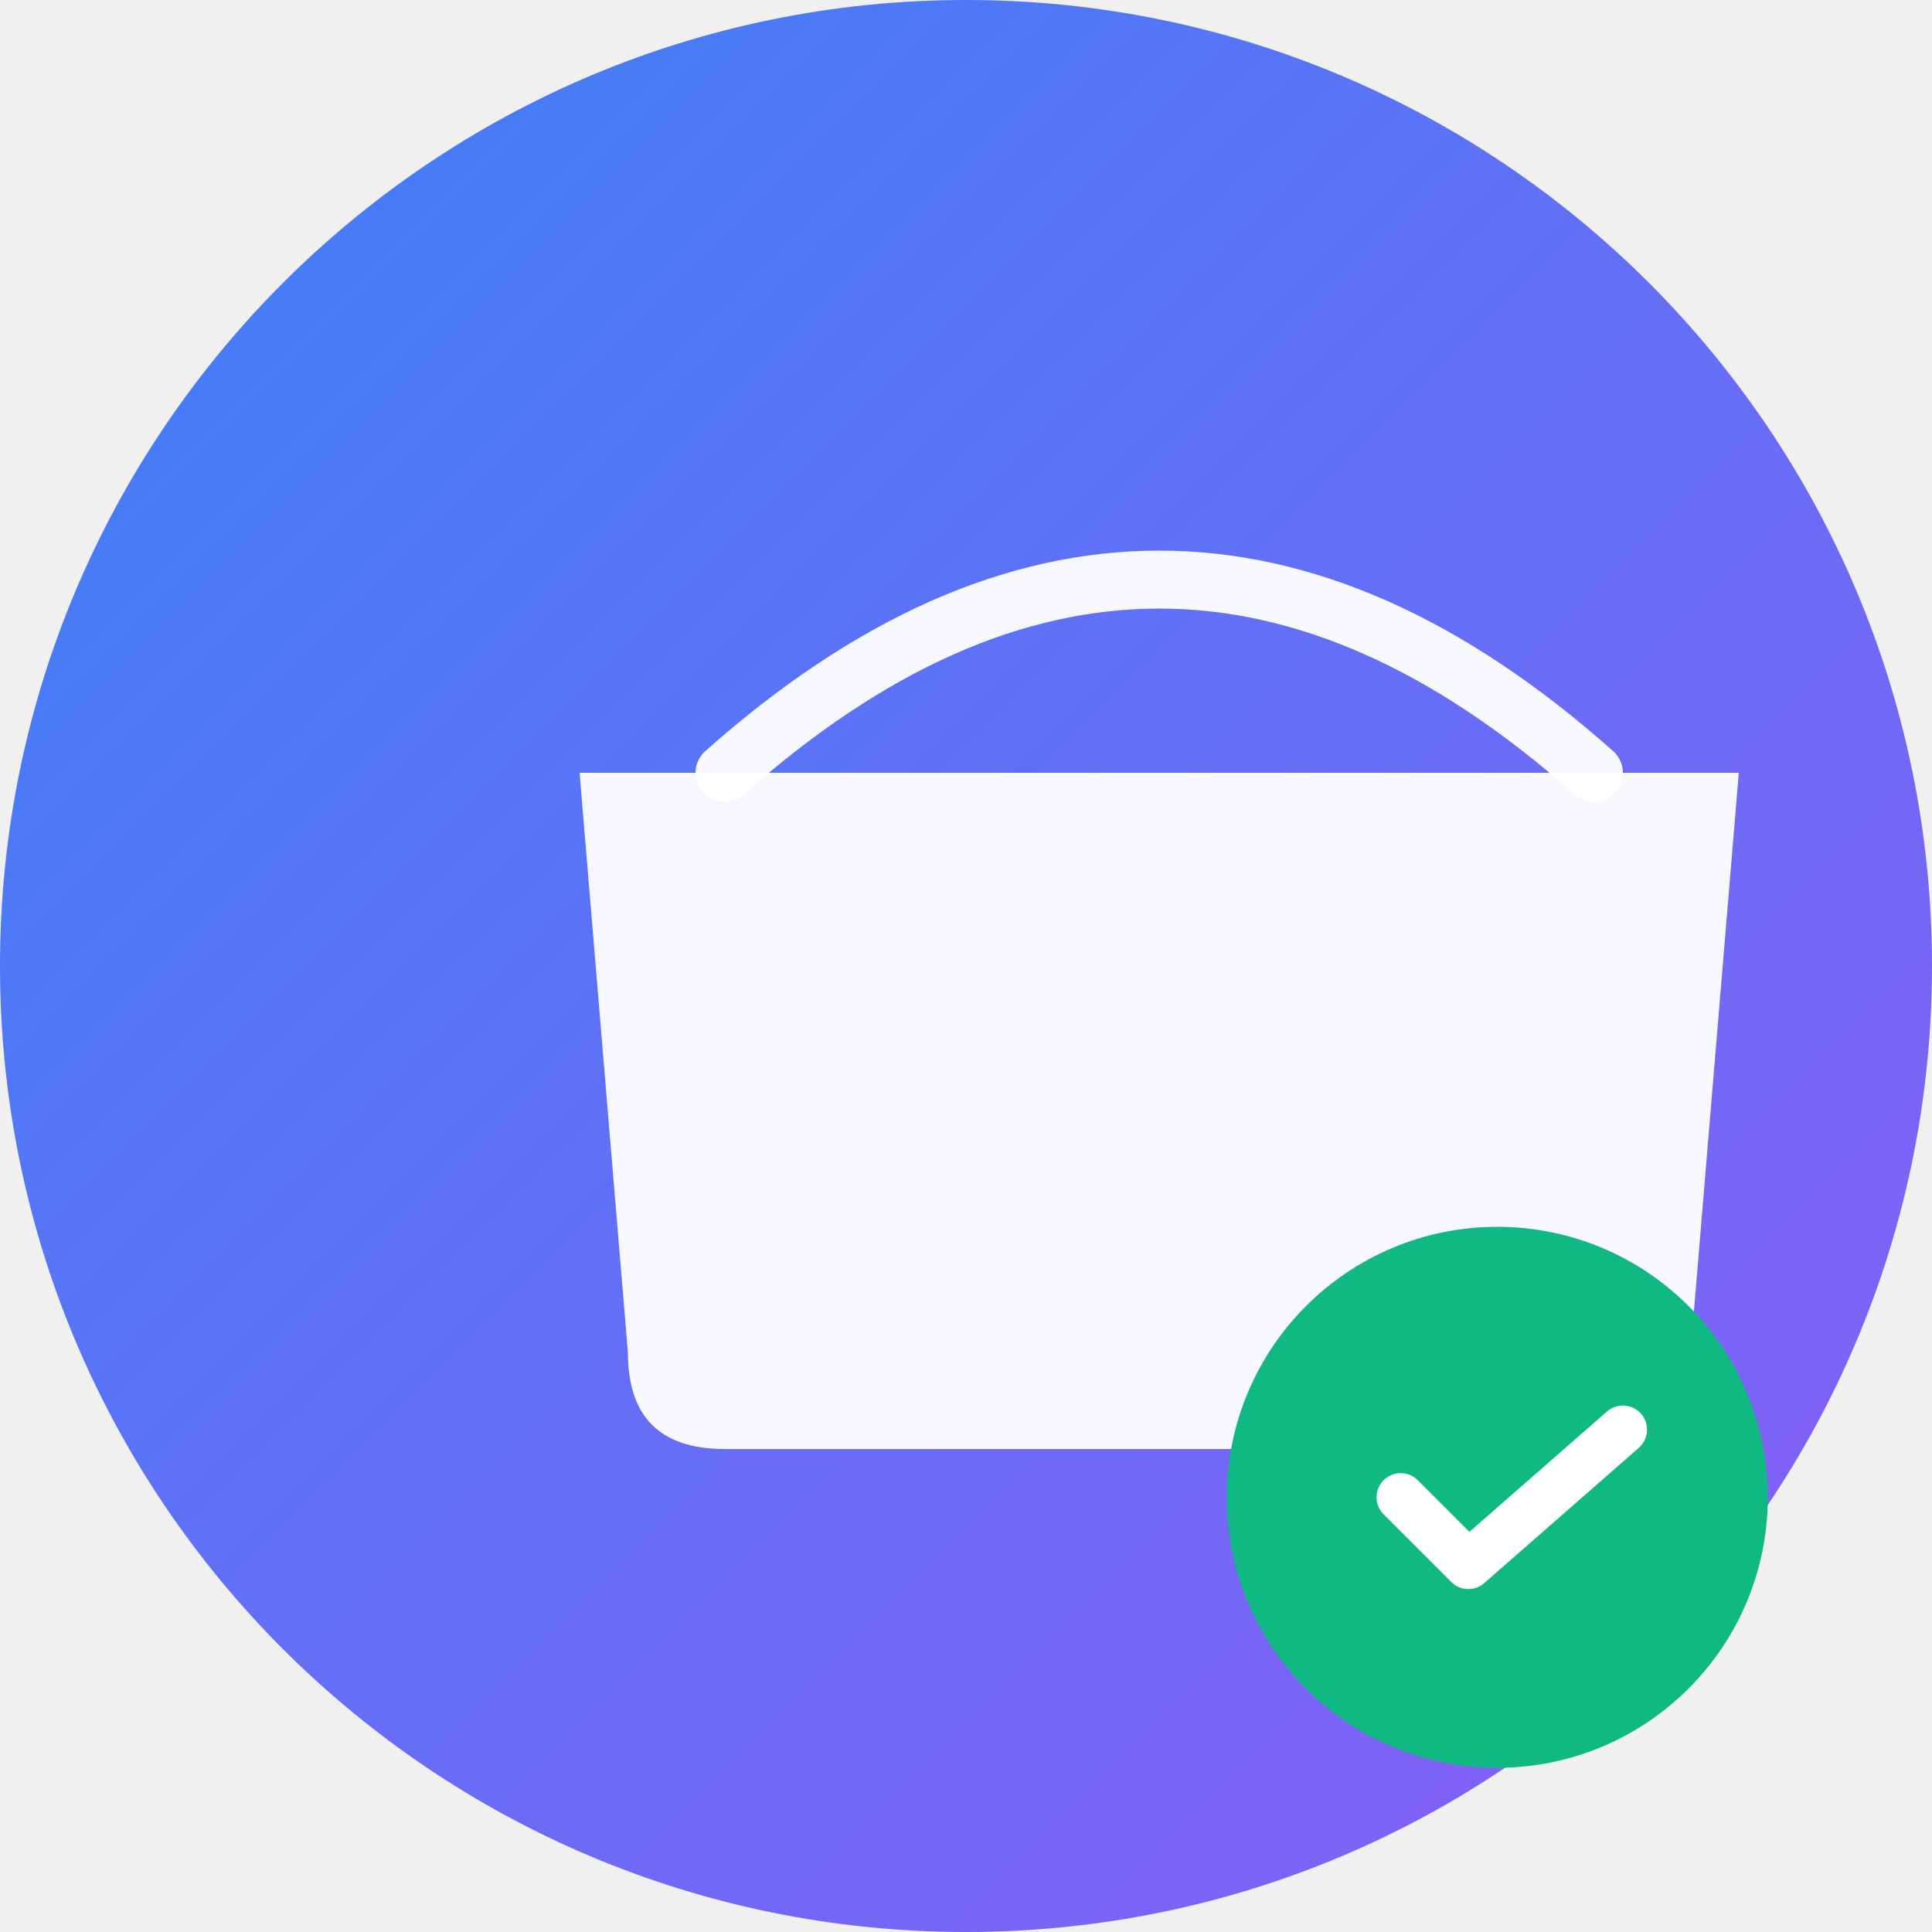
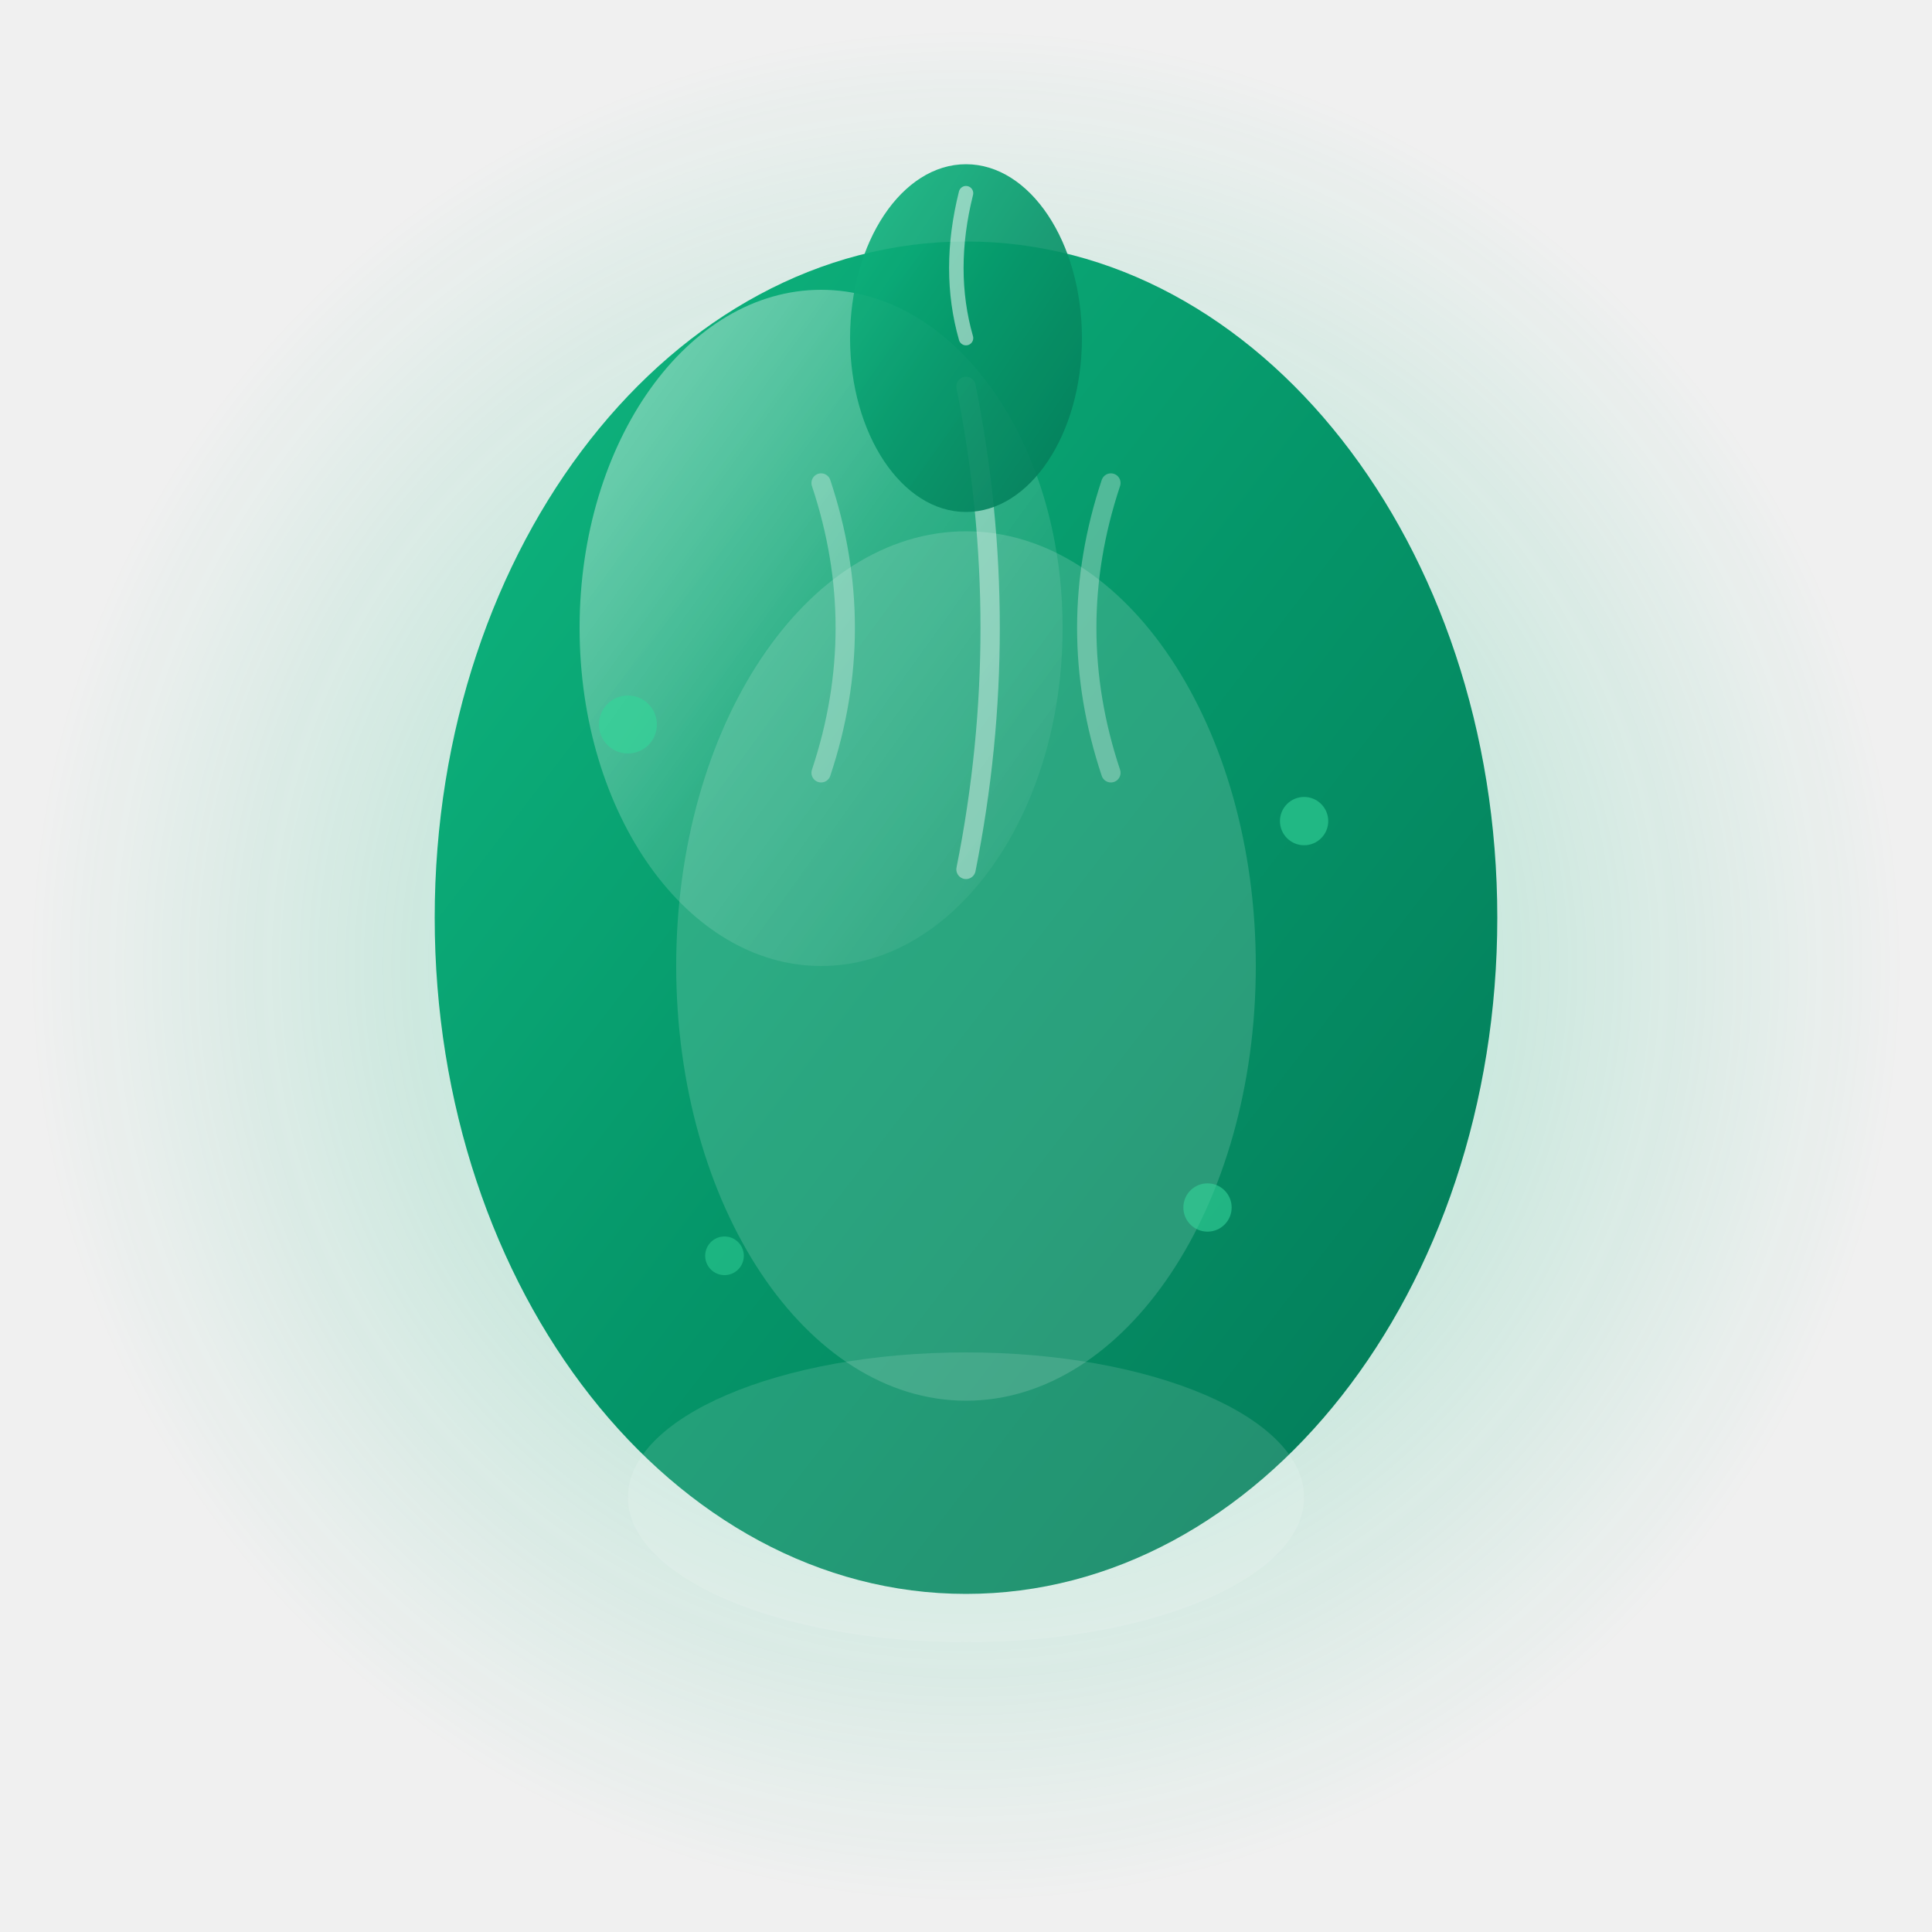
<svg xmlns="http://www.w3.org/2000/svg" viewBox="0 0 200 200">
  <defs>
-     <linearGradient id="sabiGrad" x1="0%" y1="0%" x2="100%" y2="100%">
-       <stop offset="0%" style="stop-color:#3b82f6;stop-opacity:1" />
-       <stop offset="100%" style="stop-color:#8b5cf6;stop-opacity:1" />
+     <linearGradient id="megaSeedGrad" x1="0%" y1="0%" x2="100%" y2="100%">
+       <stop offset="0%" style="stop-color:#10b981;stop-opacity:1" />
+       <stop offset="50%" style="stop-color:#059669;stop-opacity:1" />
+       <stop offset="100%" style="stop-color:#047857;stop-opacity:1" />
+     </linearGradient>
+     <radialGradient id="seedGlow" cx="50%" cy="50%" r="50%">
+       <stop offset="0%" style="stop-color:#34d399;stop-opacity:0.4" />
+       <stop offset="100%" style="stop-color:#10b981;stop-opacity:0" />
+     </radialGradient>
+     <linearGradient id="seedShine" x1="0%" y1="0%" x2="100%" y2="100%">
+       <stop offset="0%" style="stop-color:#ffffff;stop-opacity:0.6" />
+       <stop offset="50%" style="stop-color:#ffffff;stop-opacity:0.2" />
+       <stop offset="100%" style="stop-color:#ffffff;stop-opacity:0" />
    </linearGradient>
  </defs>
-   <circle cx="100" cy="100" r="100" fill="url(#sabiGrad)" />
-   <path d="M 60 80 L 65 140 Q 65 150 75 150 L 165 150 Q 175 150 175 140 L 180 80 Z" fill="white" opacity="0.95" />
-   <path d="M 75 80 Q 120 40 165 80" stroke="white" stroke-width="6" fill="none" opacity="0.95" stroke-linecap="round" />
-   <circle cx="155" cy="155" r="28" fill="#10b981" />
-   <path d="M 145 155 L 152 162 L 168 148" stroke="white" stroke-width="5" fill="none" stroke-linecap="round" stroke-linejoin="round" />
-   <line x1="85" y1="100" x2="85" y2="130" stroke="url(#sabiGrad)" stroke-width="3" opacity="0.6" />
-   <line x1="120" y1="100" x2="120" y2="130" stroke="url(#sabiGrad)" stroke-width="3" opacity="0.6" />
-   <line x1="155" y1="100" x2="155" y2="130" stroke="url(#sabiGrad)" stroke-width="3" opacity="0.6" />
+   <circle cx="100" cy="100" r="98" fill="url(#seedGlow)" />
+   <ellipse cx="100" cy="95" rx="55" ry="70" fill="url(#megaSeedGrad)" />
+   <ellipse cx="85" cy="65" rx="25" ry="35" fill="url(#seedShine)" opacity="0.8" />
+   <path d="M 85 50 Q 90 65 85 80" stroke="rgba(255,255,255,0.3)" stroke-width="2" fill="none" stroke-linecap="round" />
+   <path d="M 100 40 Q 105 65 100 90" stroke="rgba(255,255,255,0.4)" stroke-width="2" fill="none" stroke-linecap="round" />
+   <path d="M 115 50 Q 110 65 115 80" stroke="rgba(255,255,255,0.3)" stroke-width="2" fill="none" stroke-linecap="round" />
+   <ellipse cx="100" cy="35" rx="12" ry="18" fill="url(#megaSeedGrad)" opacity="0.9" />
+   <path d="M 100 20 Q 98 28 100 35" stroke="rgba(255,255,255,0.5)" stroke-width="1.5" fill="none" stroke-linecap="round" />
+   <ellipse cx="100" cy="100" rx="30" ry="45" fill="rgba(255,255,255,0.15)" />
+   <ellipse cx="100" cy="155" rx="35" ry="15" fill="rgba(255,255,255,0.2)" opacity="0.6" />
+   <circle cx="65" cy="75" r="3" fill="#34d399" opacity="0.7" />
+   <circle cx="135" cy="85" r="2.5" fill="#34d399" opacity="0.6" />
+   <circle cx="75" cy="130" r="2" fill="#34d399" opacity="0.5" />
+   <circle cx="125" cy="125" r="2.5" fill="#34d399" opacity="0.6" />
</svg>
